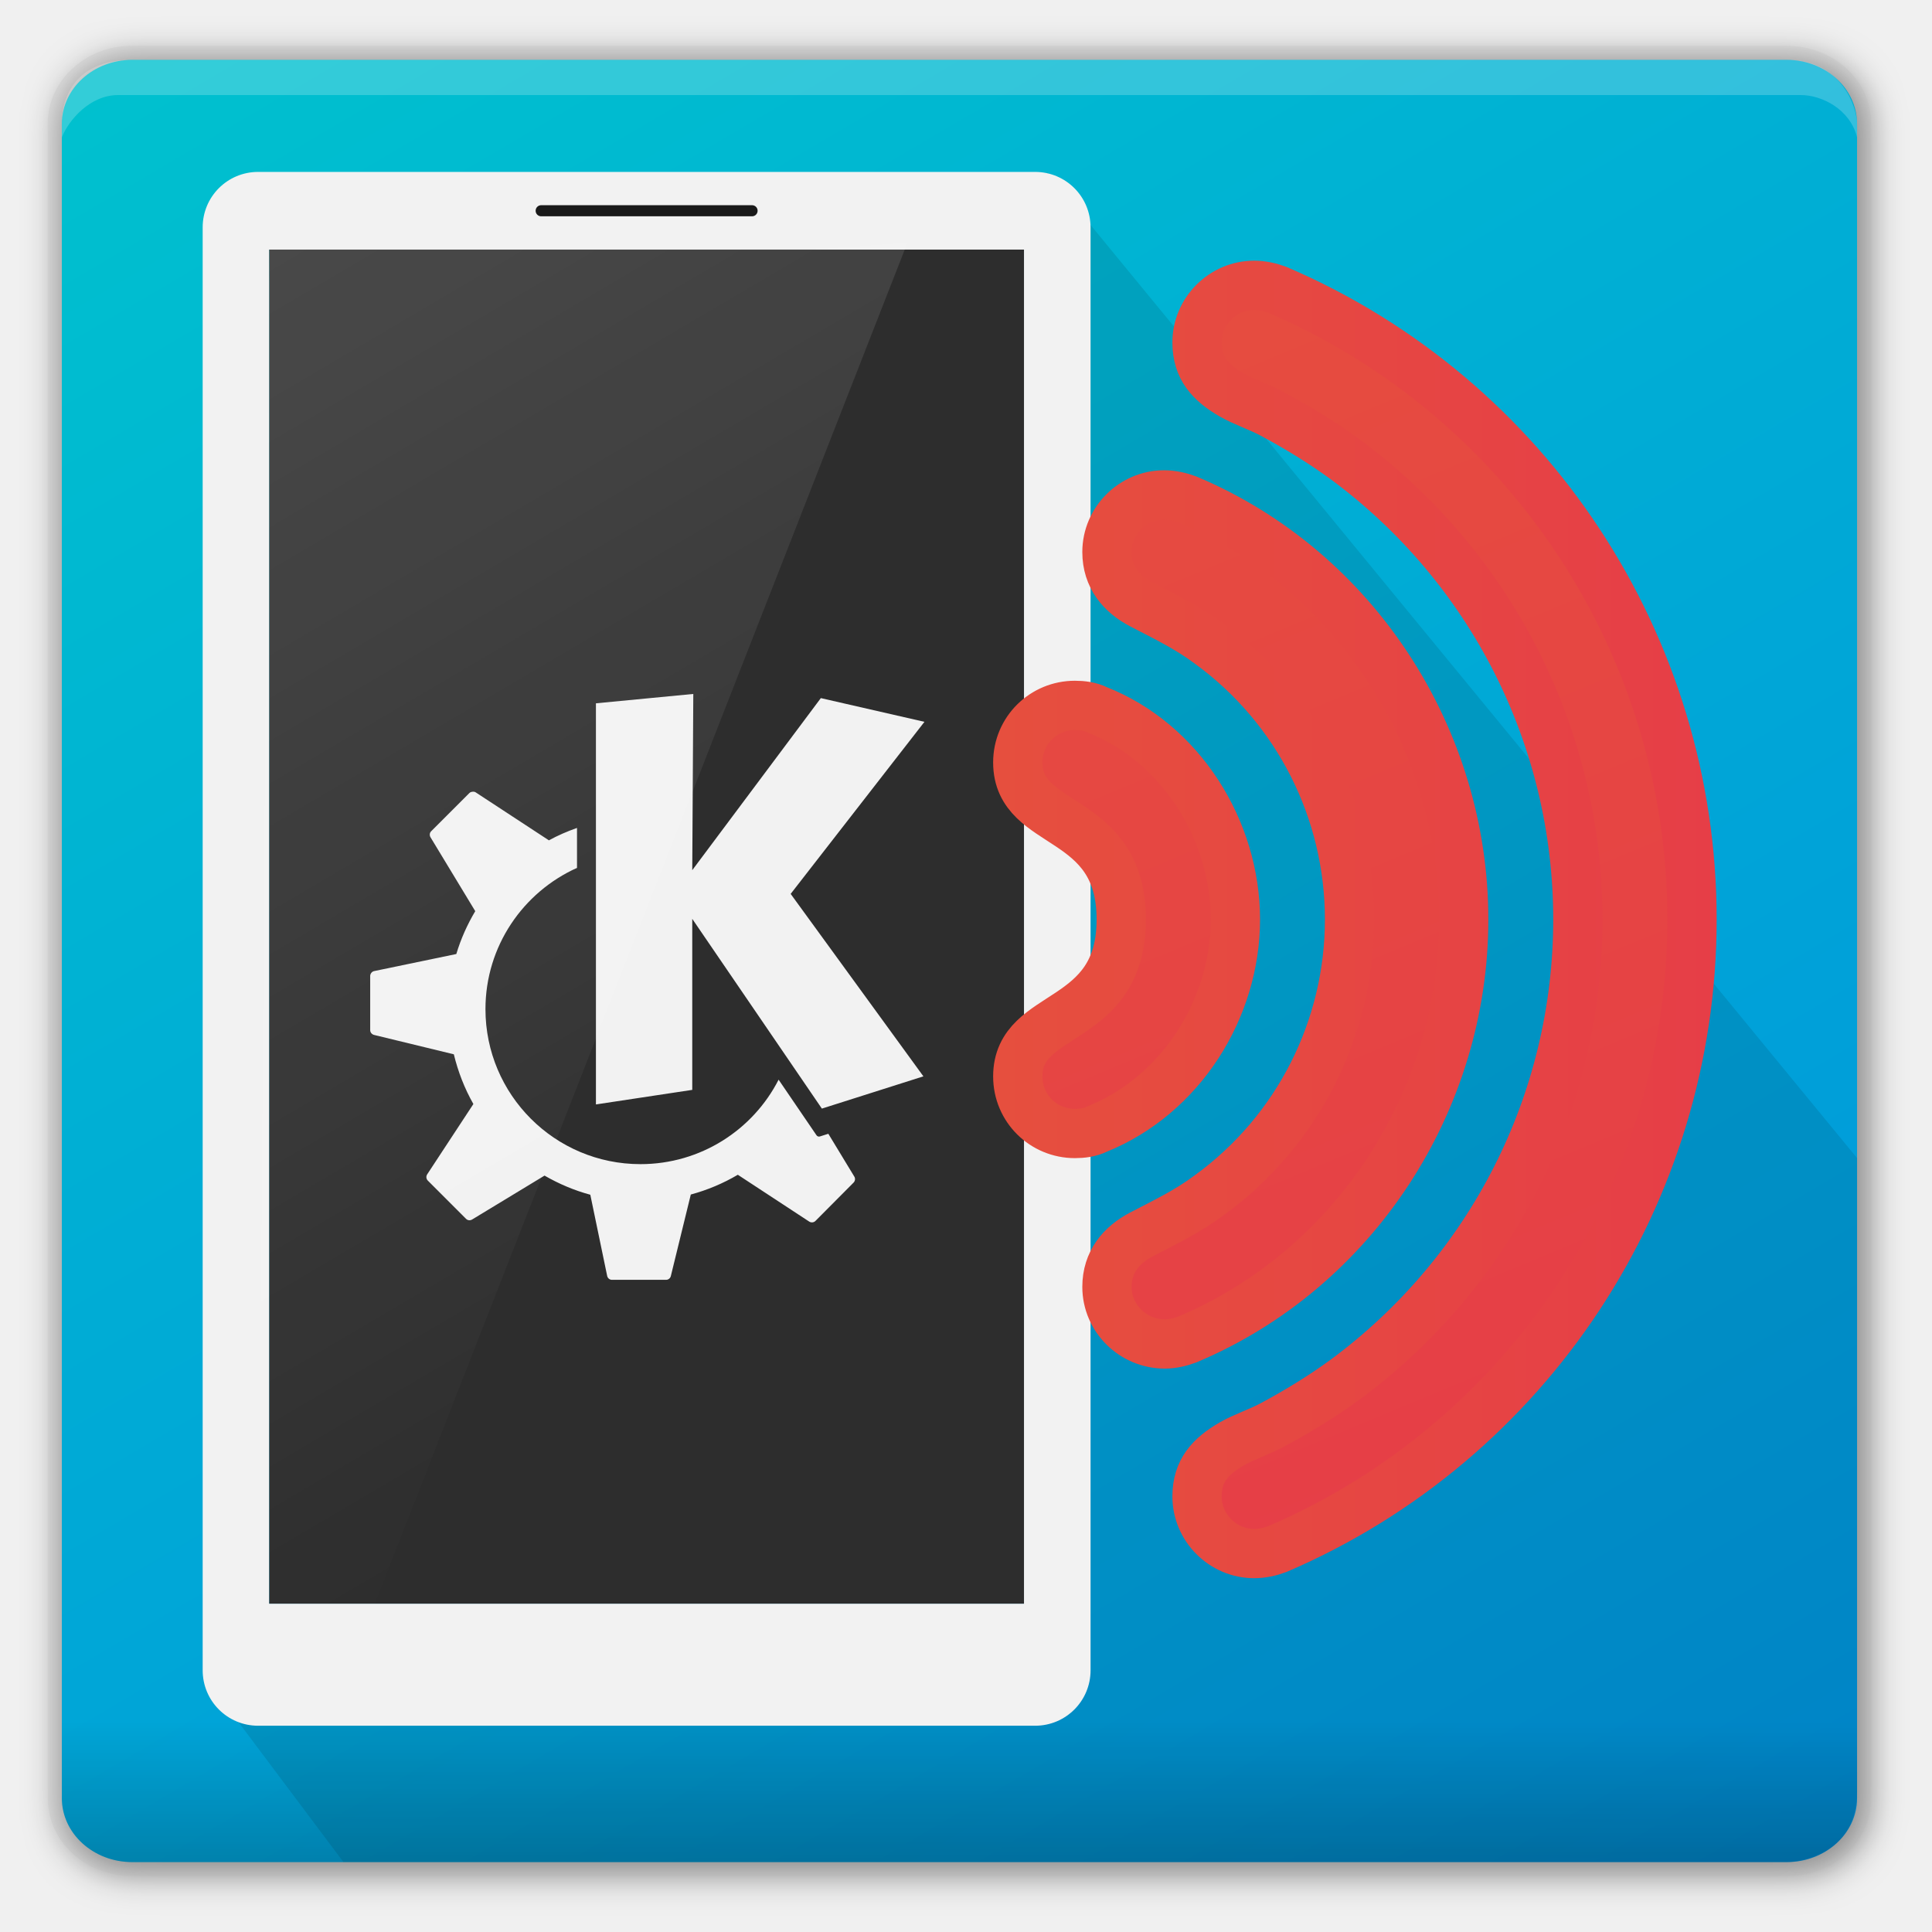
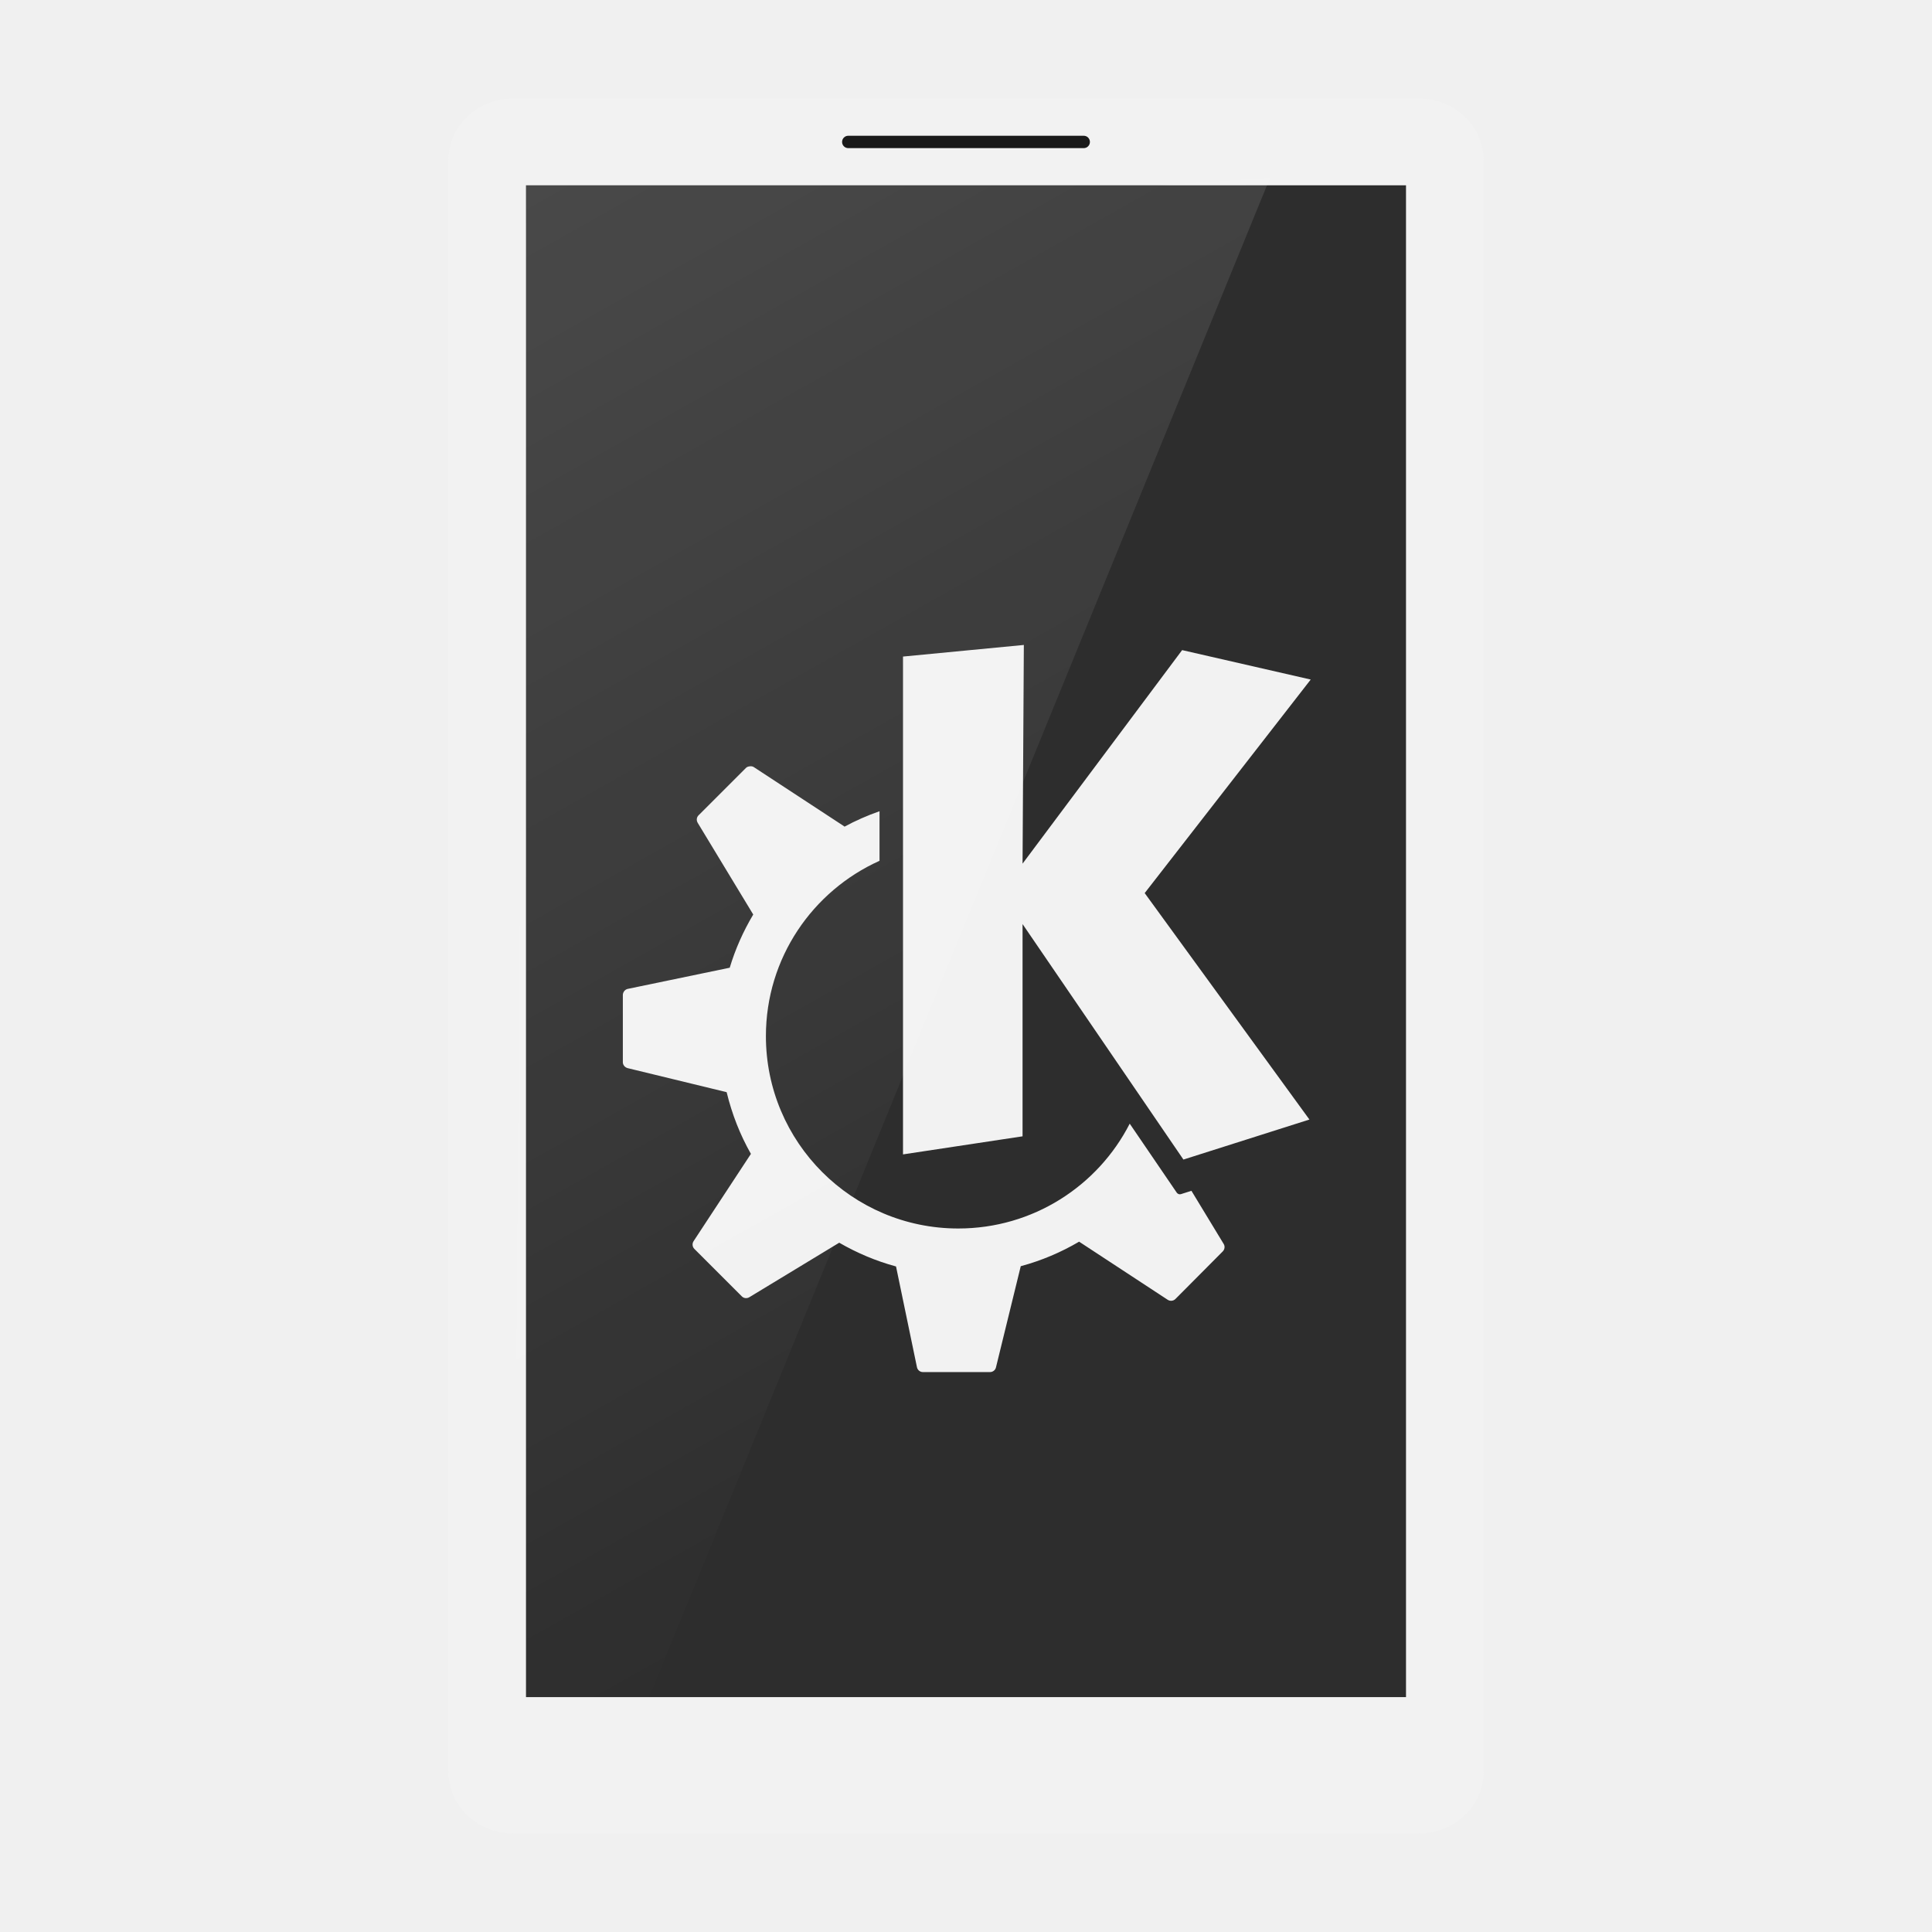
<svg xmlns="http://www.w3.org/2000/svg" xmlns:xlink="http://www.w3.org/1999/xlink" width="274.432" height="274.432" id="svg2" version="1.1">
  <defs id="defs4">
    <linearGradient id="linearGradient4123">
      <stop style="stop-color:#b3b3b3;stop-opacity:1;" offset="0" id="stop4125" />
      <stop style="stop-color:#b3b3b3;stop-opacity:0;" offset="1" id="stop4127" />
    </linearGradient>
    <linearGradient id="linearGradient4022">
      <stop style="stop-color:#e64f3e;stop-opacity:1;" offset="0" id="stop4024" />
      <stop style="stop-color:#e63e47;stop-opacity:1;" offset="1" id="stop4026" />
    </linearGradient>
    <linearGradient id="linearGradient4303">
      <stop style="stop-color:#ffffff;stop-opacity:1;" offset="0" id="stop4305" />
      <stop style="stop-color:#ffffff;stop-opacity:0;" offset="1" id="stop4307" />
    </linearGradient>
    <linearGradient id="linearGradient4276">
      <stop style="stop-color:#ffffff;stop-opacity:1;" offset="0" id="stop4278" />
      <stop style="stop-color:#ffffff;stop-opacity:0;" offset="1" id="stop4280" />
-     </linearGradient>
-     <linearGradient id="linearGradient4153">
-       <stop style="stop-color:#000000;stop-opacity:1;" offset="0" id="stop4155" />
-       <stop style="stop-color:#000000;stop-opacity:0" offset="1" id="stop4157" />
    </linearGradient>
    <linearGradient id="linearGradient3994">
      <stop style="stop-color:#00d1c9;stop-opacity:1;" offset="0" id="stop3996" />
      <stop style="stop-color:#0081e3;stop-opacity:1;" offset="1" id="stop3998" />
    </linearGradient>
    <linearGradient id="linearGradient3939">
      <stop style="stop-color:#006eff;stop-opacity:1;" offset="0" id="stop3941" />
      <stop style="stop-color:#006eff;stop-opacity:0;" offset="1" id="stop3943" />
    </linearGradient>
    <linearGradient id="linearGradient3872">
      <stop style="stop-color:#09e0ff;stop-opacity:1;" offset="0" id="stop3874" />
      <stop style="stop-color:#3d8fc2;stop-opacity:1;" offset="1" id="stop3876" />
    </linearGradient>
    <linearGradient id="linearGradient3931">
      <stop style="stop-color:#202020;stop-opacity:1;" offset="0" id="stop3933" />
      <stop style="stop-color:#1a1a1a;stop-opacity:1;" offset="1" id="stop3935" />
    </linearGradient>
    <linearGradient id="linearGradient3896">
      <stop style="stop-color:#cd602b;stop-opacity:1;" offset="0" id="stop3898" />
      <stop style="stop-color:#cd2b2b;stop-opacity:1;" offset="1" id="stop3900" />
    </linearGradient>
    <linearGradient id="linearGradient4134">
      <stop style="stop-color:#ffffff;stop-opacity:1;" offset="0" id="stop4136" />
      <stop style="stop-color:#ececec;stop-opacity:1;" offset="1" id="stop4138" />
    </linearGradient>
    <linearGradient id="linearGradient3916">
      <stop style="stop-color:#ffffff;stop-opacity:1;" offset="0" id="stop3918" />
      <stop style="stop-color:#e5e5e5;stop-opacity:1;" offset="1" id="stop3920" />
    </linearGradient>
    <linearGradient id="linearGradient3838">
      <stop style="stop-color:#00ccff;stop-opacity:1;" offset="0" id="stop3840" />
      <stop id="stop3842" offset="0.5" style="stop-color:#db1cd8;stop-opacity:0.294;" />
      <stop style="stop-color:#00ccff;stop-opacity:0;" offset="1" id="stop3844" />
    </linearGradient>
    <linearGradient id="linearGradient4622">
      <stop id="stop4624" offset="0" style="stop-color:#00ccff;stop-opacity:1;" />
      <stop style="stop-color:#db1cd8;stop-opacity:0.294;" offset="0.623" id="stop4626" />
      <stop id="stop4628" offset="1" style="stop-color:#00ccff;stop-opacity:0;" />
    </linearGradient>
    <linearGradient id="linearGradient3883">
      <stop style="stop-color:#00ff6d;stop-opacity:1;" offset="0" id="stop3885" />
      <stop style="stop-color:#00ff9d;stop-opacity:0;" offset="1" id="stop3887" />
    </linearGradient>
    <linearGradient id="linearGradient3875">
      <stop style="stop-color:#ff0061;stop-opacity:1;" offset="0" id="stop3877" />
      <stop style="stop-color:#ff0061;stop-opacity:0;" offset="1" id="stop3879" />
    </linearGradient>
    <linearGradient id="linearGradient3814">
      <stop style="stop-color:#008d9c;stop-opacity:1;" offset="0" id="stop3816" />
      <stop style="stop-color:#008d9c;stop-opacity:0;" offset="1" id="stop3818" />
    </linearGradient>
    <linearGradient id="linearGradient3769">
      <stop style="stop-color:#00ccff;stop-opacity:1;" offset="0" id="stop3771" />
      <stop id="stop3784" offset="0.5" style="stop-color:#db1cd8;stop-opacity:0.294;" />
      <stop style="stop-color:#00ccff;stop-opacity:0;" offset="1" id="stop3773" />
    </linearGradient>
    <linearGradient xlink:href="#linearGradient3769-5" id="linearGradient3775-0" x1="145.677" y1="39.017" x2="145.677" y2="204.437" gradientUnits="userSpaceOnUse" gradientTransform="matrix(1.005786,0,0,1.005786,-8.612775,811.8402)" />
    <linearGradient id="linearGradient3769-5">
      <stop style="stop-color:#00ccff;stop-opacity:1;" offset="0" id="stop3771-1" />
      <stop id="stop3784-9" offset="0.5" style="stop-color:#db1cd8;stop-opacity:0.294;" />
      <stop style="stop-color:#00ccff;stop-opacity:0;" offset="1" id="stop3773-8" />
    </linearGradient>
    <linearGradient xlink:href="#linearGradient3814-6" id="linearGradient3820-1" x1="140" y1="922.362" x2="140" y2="962.362" gradientUnits="userSpaceOnUse" gradientTransform="matrix(0.9243192,0,0,0.9243192,33.5907,71.81126)" />
    <linearGradient id="linearGradient3814-6">
      <stop style="stop-color:#ff941f;stop-opacity:1;" offset="0" id="stop3816-1" />
      <stop style="stop-color:#ff6447;stop-opacity:0;" offset="1" id="stop3818-9" />
    </linearGradient>
    <linearGradient xlink:href="#linearGradient3769-2" id="linearGradient3775-2" x1="145.677" y1="39.017" x2="145.677" y2="204.437" gradientUnits="userSpaceOnUse" gradientTransform="matrix(0.8757024,0,0,0.8757024,-361.653,924.5876)" />
    <linearGradient id="linearGradient3769-2">
      <stop style="stop-color:#00ccff;stop-opacity:1;" offset="0" id="stop3771-7" />
      <stop id="stop3784-4" offset="0.5" style="stop-color:#db1cd8;stop-opacity:0.294;" />
      <stop style="stop-color:#00ccff;stop-opacity:0;" offset="1" id="stop3773-6" />
    </linearGradient>
    <linearGradient xlink:href="#linearGradient3814-3" id="linearGradient3820-5" x1="140" y1="922.362" x2="140" y2="962.362" gradientUnits="userSpaceOnUse" gradientTransform="matrix(0.804772,0,0,0.804772,-324.908,280.2705)" />
    <linearGradient id="linearGradient3814-3">
      <stop style="stop-color:#008d9c;stop-opacity:1;" offset="0" id="stop3816-3" />
      <stop style="stop-color:#008d9c;stop-opacity:0;" offset="1" id="stop3818-5" />
    </linearGradient>
    <radialGradient xlink:href="#linearGradient3769-5-6" id="radialGradient3858-6" cx="154.922" cy="930.708" fx="154.922" fy="930.708" r="110.128" gradientTransform="matrix(-1.997684,2.421552,-2.279772,-2.322103,2557.937,2642.37)" gradientUnits="userSpaceOnUse" />
    <linearGradient id="linearGradient3769-5-6">
      <stop style="stop-color:#00ccff;stop-opacity:1;" offset="0" id="stop3771-1-3" />
      <stop id="stop3784-9-7" offset="0.5" style="stop-color:#db1cd8;stop-opacity:0.294;" />
      <stop style="stop-color:#00ccff;stop-opacity:0;" offset="1" id="stop3773-8-2" />
    </linearGradient>
    <radialGradient xlink:href="#linearGradient3769-5-5" id="radialGradient3858-4" cx="154.922" cy="930.708" fx="154.922" fy="930.708" r="110.128" gradientTransform="matrix(-1.959769,2.421552,-2.236503,-2.322103,2514.039,2642.37)" gradientUnits="userSpaceOnUse" />
    <linearGradient id="linearGradient3769-5-5">
      <stop style="stop-color:#00ccff;stop-opacity:1;" offset="0" id="stop3771-1-4" />
      <stop id="stop3784-9-8" offset="0.5" style="stop-color:#db1cd8;stop-opacity:0.294;" />
      <stop style="stop-color:#00ccff;stop-opacity:0;" offset="1" id="stop3773-8-7" />
    </linearGradient>
    <radialGradient xlink:href="#linearGradient3838-9" id="radialGradient3836-9" cx="133.655" cy="98.045" fx="133.655" fy="98.045" r="110.176" gradientTransform="matrix(-2.536372,2.81819,-2.722909,-2.450619,735.965,-60.39472)" gradientUnits="userSpaceOnUse" />
    <linearGradient id="linearGradient3838-9">
      <stop style="stop-color:#00ccff;stop-opacity:1;" offset="0" id="stop3840-7" />
      <stop id="stop3842-4" offset="0.593" style="stop-color:#db1cd8;stop-opacity:0.294;" />
      <stop style="stop-color:#00ccff;stop-opacity:0;" offset="1" id="stop3844-9" />
    </linearGradient>
    <radialGradient xlink:href="#linearGradient3916" id="radialGradient3922" cx="-145.659" cy="80.361" fx="-145.659" fy="80.361" r="24.047" gradientTransform="matrix(1,0,0,1.17089,0,-13.73299)" gradientUnits="userSpaceOnUse" />
    <radialGradient xlink:href="#linearGradient3838-8" id="radialGradient3836-1" cx="133.655" cy="98.045" fx="133.655" fy="98.045" r="110.176" gradientTransform="matrix(-2.536372,2.81819,-2.722909,-2.450619,735.965,-60.39472)" gradientUnits="userSpaceOnUse" />
    <linearGradient id="linearGradient3838-8">
      <stop style="stop-color:#00ccff;stop-opacity:1;" offset="0" id="stop3840-8" />
      <stop id="stop3842-9" offset="0.593" style="stop-color:#db1cd8;stop-opacity:0.294;" />
      <stop style="stop-color:#00ccff;stop-opacity:0;" offset="1" id="stop3844-3" />
    </linearGradient>
    <radialGradient xlink:href="#linearGradient3896-9" id="radialGradient3902-4" cx="68.047" cy="9.742" fx="68.047" fy="9.742" r="128" gradientUnits="userSpaceOnUse" gradientTransform="matrix(0.9375,3.046875,-1.28745,0.3961384,38.74852,-115.1906)" />
    <linearGradient id="linearGradient3896-9">
      <stop style="stop-color:#cd602b;stop-opacity:1;" offset="0" id="stop3898-5" />
      <stop style="stop-color:#cd2b2b;stop-opacity:1;" offset="1" id="stop3900-5" />
    </linearGradient>
    <radialGradient xlink:href="#linearGradient3896-6" id="radialGradient3902-1" cx="68.047" cy="9.742" fx="68.047" fy="9.742" r="128" gradientUnits="userSpaceOnUse" gradientTransform="matrix(0.9375,3.046875,-1.28745,0.3961384,38.74852,-1167.553)" />
    <linearGradient id="linearGradient3896-6">
      <stop style="stop-color:#cd602b;stop-opacity:1;" offset="0" id="stop3898-7" />
      <stop style="stop-color:#cd2b2b;stop-opacity:1;" offset="1" id="stop3900-0" />
    </linearGradient>
    <linearGradient xlink:href="#linearGradient3978-1" id="linearGradient3984-5" x1="-20" y1="712.362" x2="150" y2="932.362" gradientUnits="userSpaceOnUse" gradientTransform="translate(0.1829699,0.08188383)" />
    <linearGradient id="linearGradient3978-1">
      <stop style="stop-color:#ffffff;stop-opacity:1;" offset="0" id="stop3980-3" />
      <stop style="stop-color:#ffffff;stop-opacity:0;" offset="1" id="stop3982-0" />
    </linearGradient>
    <linearGradient xlink:href="#linearGradient3939" id="linearGradient3945" x1="146" y1="968.362" x2="145" y2="967.362" gradientUnits="userSpaceOnUse" gradientTransform="translate(-296.9848,-295.9747)" />
-     <filter id="filter3898" x="-0.009" width="1.019" y="-0.146" height="1.292">
-       <feGaussianBlur stdDeviation="0.913" id="feGaussianBlur3900" />
-     </filter>
-     <filter id="filter3902">
-       <feGaussianBlur stdDeviation="0.913" id="feGaussianBlur3904" />
-     </filter>
-     <filter id="filter3935">
-       <feGaussianBlur stdDeviation="0.55" id="feGaussianBlur3937" />
-     </filter>
-     <linearGradient xlink:href="#linearGradient3994" id="linearGradient4000" x1="-61.213" y1="-85.498" x2="238.787" y2="424.502" gradientUnits="userSpaceOnUse" />
    <linearGradient xlink:href="#linearGradient3994-1" id="linearGradient4000-8" x1="-61.213" y1="-85.498" x2="178.787" y2="324.502" gradientUnits="userSpaceOnUse" />
    <linearGradient id="linearGradient3994-1">
      <stop style="stop-color:#00d1c9;stop-opacity:1;" offset="0" id="stop3996-8" />
      <stop style="stop-color:#3e6aad;stop-opacity:1;" offset="1" id="stop3998-1" />
    </linearGradient>
    <linearGradient xlink:href="#linearGradient3994-0" id="linearGradient4000-1" x1="-61.213" y1="-85.498" x2="178.787" y2="324.502" gradientUnits="userSpaceOnUse" />
    <linearGradient id="linearGradient3994-0">
      <stop style="stop-color:#00d1c9;stop-opacity:1;" offset="0" id="stop3996-9" />
      <stop style="stop-color:#3e6aad;stop-opacity:1;" offset="1" id="stop3998-8" />
    </linearGradient>
    <linearGradient xlink:href="#linearGradient3994-3" id="linearGradient4000-9" x1="-61.213" y1="-85.498" x2="178.787" y2="324.502" gradientUnits="userSpaceOnUse" />
    <linearGradient id="linearGradient3994-3">
      <stop style="stop-color:#00d1c9;stop-opacity:1;" offset="0" id="stop3996-88" />
      <stop style="stop-color:#3e6aad;stop-opacity:1;" offset="1" id="stop3998-2" />
    </linearGradient>
-     <linearGradient xlink:href="#linearGradient4153" id="linearGradient4159" x1="130" y1="1052.362" x2="130" y2="1032.362" gradientUnits="userSpaceOnUse" />
-     <filter id="filter4182" x="-0.009" width="1.019" y="-0.146" height="1.292">
-       <feGaussianBlur stdDeviation="0.912" id="feGaussianBlur4184" />
-     </filter>
-     <filter id="filter4186">
-       <feGaussianBlur stdDeviation="0.912" id="feGaussianBlur4188" />
-     </filter>
-     <filter color-interpolation-filters="sRGB" id="filter3935-5">
-       <feGaussianBlur stdDeviation="0.55" id="feGaussianBlur3937-7" />
-     </filter>
-     <filter id="filter4253">
-       <feGaussianBlur stdDeviation="0.55" id="feGaussianBlur4255" />
-     </filter>
    <linearGradient xlink:href="#linearGradient4276" id="linearGradient4282" x1="-110" y1="632.362" x2="110" y2="922.362" gradientUnits="userSpaceOnUse" gradientTransform="translate(415.1727,-239.4061)" />
    <linearGradient xlink:href="#linearGradient4303" id="linearGradient4309" x1="-5" y1="622.362" x2="230" y2="982.362" gradientUnits="userSpaceOnUse" gradientTransform="translate(415.1727,-239.4061)" />
-     <linearGradient gradientTransform="matrix(1.576531,0,0,1.576531,-240.1266,-563.0272)" xlink:href="#linearGradient4303-8" id="linearGradient4309-4" x1="-5" y1="622.362" x2="209.464" y2="986.59" gradientUnits="userSpaceOnUse" />
+     <linearGradient gradientTransform="matrix(1.838244,0,0,1.760204,-248.411,-733.6733)" xlink:href="#linearGradient4303-8" id="linearGradient4309-4" x1="-5" y1="622.362" x2="209.464" y2="986.59" gradientUnits="userSpaceOnUse" />
    <linearGradient id="linearGradient4303-8">
      <stop style="stop-color:#ffffff;stop-opacity:1;" offset="0" id="stop4305-2" />
      <stop style="stop-color:#ffffff;stop-opacity:0;" offset="1" id="stop4307-0" />
    </linearGradient>
-     <linearGradient xlink:href="#linearGradient4022" id="linearGradient4028" x1="338.787" y1="-145.498" x2="388.787" y2="-25.498" gradientUnits="userSpaceOnUse" gradientTransform="matrix(1.576531,0,0,1.576531,-382.13,246.4383)" />
-     <linearGradient xlink:href="#linearGradient4022" id="linearGradient4052" x1="141.071" y1="130.601" x2="243.845" y2="130.601" gradientUnits="userSpaceOnUse" />
    <linearGradient xlink:href="#linearGradient4123" id="linearGradient4129" x1="111.11" y1="212.861" x2="111.11" y2="297.416" gradientUnits="userSpaceOnUse" />
    <linearGradient xlink:href="#linearGradient4123" id="linearGradient4131" gradientUnits="userSpaceOnUse" x1="111.11" y1="212.861" x2="111.11" y2="297.416" />
    <linearGradient xlink:href="#linearGradient4123" id="linearGradient4133" gradientUnits="userSpaceOnUse" x1="111.11" y1="212.861" x2="111.11" y2="297.416" />
    <linearGradient xlink:href="#linearGradient4123" id="linearGradient4135" gradientUnits="userSpaceOnUse" x1="111.11" y1="212.861" x2="111.11" y2="297.416" />
    <linearGradient xlink:href="#linearGradient4123" id="linearGradient4137" gradientUnits="userSpaceOnUse" x1="111.11" y1="212.861" x2="111.11" y2="297.416" />
    <linearGradient xlink:href="#linearGradient4123" id="linearGradient4139" gradientUnits="userSpaceOnUse" x1="111.11" y1="212.861" x2="111.11" y2="297.416" />
    <linearGradient xlink:href="#linearGradient4123" id="linearGradient4141" gradientUnits="userSpaceOnUse" x1="111.11" y1="212.861" x2="111.11" y2="297.416" />
    <linearGradient xlink:href="#linearGradient4123" id="linearGradient4143" gradientUnits="userSpaceOnUse" x1="111.11" y1="212.861" x2="111.11" y2="297.416" />
    <linearGradient xlink:href="#linearGradient4123" id="linearGradient4145" gradientUnits="userSpaceOnUse" x1="111.11" y1="212.861" x2="111.11" y2="297.416" />
    <linearGradient xlink:href="#linearGradient4123" id="linearGradient4147" gradientUnits="userSpaceOnUse" x1="111.11" y1="212.861" x2="111.11" y2="297.416" />
    <linearGradient xlink:href="#linearGradient4123" id="linearGradient4149" gradientUnits="userSpaceOnUse" x1="111.11" y1="212.861" x2="111.11" y2="297.416" />
    <linearGradient xlink:href="#linearGradient3994-6" id="linearGradient4000-7" x1="-61.213" y1="-85.498" x2="238.787" y2="424.502" gradientUnits="userSpaceOnUse" />
    <linearGradient id="linearGradient3994-6">
      <stop style="stop-color:#00d1c9;stop-opacity:1;" offset="0" id="stop3996-6" />
      <stop style="stop-color:#0081e3;stop-opacity:1;" offset="1" id="stop3998-0" />
    </linearGradient>
-     <filter id="filter4199">
-       <feGaussianBlur stdDeviation="2.555" id="feGaussianBlur4201" />
-     </filter>
  </defs>
  <g id="layer1" transform="translate(8.787,-787.8604)">
-     <rect style="opacity:0.5;fill:#000000;fill-opacity:1;stroke:none;filter:url(#filter4199)" id="rect3908-2" width="255" height="256" x="-7.9314225e-07" y="796.362" rx="10" ry="9.082" transform="matrix(1.005335,0,0,1.005335,0.03271549,-4.216042)" />
-     <rect style="opacity:0.2;fill:#b3b3b3;fill-opacity:1;stroke:none" id="rect3908-8" width="259" height="260" x="-2" y="794.362" rx="12" ry="11" />
-     <rect style="fill:url(#linearGradient4000);fill-opacity:1;stroke:none" id="rect3908" width="255" height="256" x="8.787" y="8.502" transform="translate(-8.787,787.8604)" rx="10" ry="9.082" />
-     <rect style="opacity:0.2;fill:url(#linearGradient4159);fill-opacity:1;stroke:none" id="rect3908-1" width="255" height="230" x="0" y="822.362" rx="10" ry="9.082" />
-     <path style="opacity:0.1;fill:#000000;fill-opacity:1;stroke:none" d="m 33.787,244.502 115,-220 115,140 0,90 0,0 0,0 c 0,0 0,-10 0,0 0,10 -10.112,10 -10.112,10 l -204.888,0 z" id="path4311" transform="translate(-8.787,787.8604)" />
-     <path style="fill:#ffffff;fill-opacity:1;stroke:none;opacity:0.2" d="m 18.787,8.502 c 10,0 227,8.4e-6 235,4.2e-6 8,-4.2e-6 10,7 10,9 0,2 0,2 0,2 -1,-4 -5,-6 -8,-6 -82.054,0 -156.925,0 -239,0 -4,0 -7.015,3.537 -8,6 0,0 10e-8,-1 10e-8,-2 0,-1 0,-9 10,-9 z" id="rect4116" transform="translate(-8.787,787.8604)" />
-     <path style="fill:#f2f2f2;fill-opacity:1;stroke:none" d="m 27.884,812.279 110.357,0 c 4.367,0 7.883,3.516 7.883,7.883 l 0,39.413 -9.459,0 0,-36.26 -107.204,0 0,192.337 107.204,0 0,-156.077 9.459,0 0,165.536 c 0,4.367 -3.516,7.883 -7.883,7.883 l -110.357,0 c -4.367,0 -7.883,-3.516 -7.883,-7.883 l 0,-204.949 c 0,-4.367 3.516,-7.883 7.883,-7.883 z" id="rect3099-1" />
-     <rect style="fill:#2d2d2d;fill-opacity:1;stroke:none" id="rect3907-1" width="107.204" height="192.337" x="29.46" y="823.314" rx="0" ry="0" />
-     <rect style="fill:#1a1a1a;fill-opacity:1;stroke:none" id="rect3946-5" width="31.531" height="1.577" x="67.297" y="817.008" ry="0.788" />
-     <g transform="matrix(0.8033617,0,0,0.8033617,28.27591,877.4302)" id="g3764-6-1" style="fill:#f2f2f2;fill-opacity:1">
+     <path style="fill:#f2f2f2;fill-opacity:1;stroke:none" d="m 64.09,801.862 128.677,0 c 5.092,0 9.191,3.925 9.191,8.801 l 0,44.005 -11.029,0 0,-40.485 -125.001,0 0,214.745 125.001,0 0,-174.26 11.029,0 0,184.821 c 0,4.876 -4.099,8.801 -9.191,8.801 l -128.677,0 c -5.092,0 -9.191,-3.925 -9.191,-8.801 l 0,-228.827 c 0,-4.876 4.099,-8.801 9.191,-8.801 z" id="rect3099-1" />
+     <rect style="fill:#2d2d2d;fill-opacity:1;stroke:none" id="rect3907-1" width="125.001" height="214.745" x="65.929" y="814.183" rx="0" ry="0" />
+     <rect style="fill:#1a1a1a;fill-opacity:1;stroke:none" id="rect3946-5" width="35.204" height="1.76" x="110.827" y="807.143" ry="0.88" />
+     <g transform="matrix(0.9970378,0,0,0.9970378,60.42232,868.299)" id="g3764-6-1" style="fill:#f2f2f2;fill-opacity:1">
      <g id="g15-3-2" style="fill:#f2f2f2;fill-opacity:1;fill-rule:nonzero;stroke:none" transform="translate(59.2336,11.2066)" />
      <g id="g30-7-2" style="fill:#f2f2f2;fill-opacity:1;fill-rule:nonzero;stroke:none" transform="translate(19.32,28.4763)">
        <path id="path32-1-7" style="fill:#f2f2f2;fill-opacity:1;stroke:none" d="m 18.099,0.02 c -0.195,0.02 -0.405,0.074 -0.552,0.221 0,0 -6.769,6.769 -6.769,6.769 -0.284,0.285 -0.319,0.722 -0.11,1.067 0,0 7.909,13.059 7.909,13.059 -1.404,2.361 -2.545,4.893 -3.348,7.578 0,0 -14.531,3.017 -14.531,3.017 C 0.295,31.814 0,32.199 0,32.613 c 0,0 0,9.565 0,9.565 0,0.404 0.308,0.751 0.699,0.846 0,0 14.089,3.421 14.089,3.421 0.753,3.108 1.917,6.083 3.458,8.792 0,0 -8.167,12.434 -8.167,12.434 -0.228,0.347 -0.183,0.811 0.11,1.104 0,0 6.769,6.769 6.769,6.769 0.285,0.284 0.722,0.32 1.067,0.11 0,0 12.802,-7.762 12.802,-7.762 2.511,1.45 5.229,2.611 8.093,3.384 0,0 2.98,14.347 2.98,14.347 0.084,0.405 0.432,0.699 0.846,0.699 0,0 9.565,0 9.565,0 0.401,0 0.751,-0.27 0.846,-0.663 0,0 3.532,-14.42 3.532,-14.42 2.954,-0.796 5.738,-1.979 8.314,-3.495 0,0 12.618,8.277 12.618,8.277 0.348,0.227 0.809,0.183 1.104,-0.11 0,0 6.732,-6.769 6.732,-6.769 0.286,-0.285 0.356,-0.722 0.147,-1.067 0,0 -4.598,-7.578 -4.598,-7.578 0,0 -1.508,0.478 -1.508,0.478 -0.218,0.067 -0.459,-0.031 -0.589,-0.221 0,0 -2.905,-4.273 -6.695,-9.822 -4.533,8.871 -13.778,14.935 -24.426,14.935 -15.131,0 -27.406,-12.275 -27.406,-27.406 0,-11.13 6.655,-20.689 16.186,-24.978 0,0 0,-7.063 0,-7.063 -1.735,0.607 -3.41,1.34 -5.003,2.207 -0.003,-0.002 0.003,-0.035 0,-0.037 0,0 -12.912,-8.461 -12.912,-8.461 C 18.477,0.017 18.294,0 18.099,0.02 c 0,0 0,0 0,0 z m 39.031,-17.29 c 0,0 -17.216,1.655 -17.216,1.655 0,0 0,70.925 0,70.925 0,0 17.032,-2.575 17.032,-2.575 0,0 0,-30.239 0,-30.239 0,0 22.918,33.55 22.918,33.55 0,0 17.952,-5.702 17.952,-5.702 0,0 -23.47,-32.262 -23.47,-32.262 0,0 23.654,-30.423 23.654,-30.423 0,0 -18.32,-4.194 -18.32,-4.194 0,0 -22.734,30.423 -22.734,30.423 0,0 0.184,-31.159 0.184,-31.159 0,0 0,0 0,0 z" />
      </g>
    </g>
-     <path style="opacity:0.5;fill:url(#linearGradient4309-4);fill-opacity:1;stroke:none" d="m 29.46,823.314 77.25,0 13.39,-0.952 -76.276,194.865 -15.941,0 z" id="rect3907-9-4" />
-     <g transform="translate(-8.787,787.8604)" style="font-size:144px;font-style:normal;font-variant:normal;font-weight:normal;font-stretch:normal;line-height:125%;letter-spacing:0px;word-spacing:0px;fill:#000000;fill-opacity:1;stroke:url(#linearGradient4052);font-family:Nokia Pure Text;-inkscape-font-specification:Nokia Pure Text;stroke-width:7;stroke-miterlimit:4;stroke-dasharray:none;stroke-opacity:1" id="text3247">
-       <path d="m 175.482,130.601 c 0,-12.669 -7.728,-25.084 -19.636,-29.771 -1.013,-0.507 -2.154,-0.633 -3.167,-0.633 -4.434,0 -8.108,3.547 -8.108,8.108 0,9.628 14.696,6.968 14.696,22.297 0,15.329 -14.696,12.669 -14.696,22.297 0,4.561 3.674,8.108 8.108,8.108 1.013,0 2.154,-0.127 3.167,-0.633 11.908,-4.814 19.636,-17.103 19.636,-29.771 m 32.431,0 c 0,-25.717 -15.456,-49.661 -39.273,-59.669 -1.013,-0.38 -2.154,-0.633 -3.294,-0.633 -4.434,0 -8.108,3.674 -8.108,8.108 0,3.547 2.027,5.954 4.941,7.474 3.421,1.774 6.588,3.294 9.628,5.574 12.542,9.121 19.89,23.69 19.89,39.146 0,15.456 -7.348,30.024 -19.89,39.146 -3.04,2.28 -6.208,3.801 -9.628,5.574 -2.914,1.52 -4.941,3.927 -4.941,7.474 0,4.434 3.674,8.108 8.235,8.108 1.013,0 2.154,-0.253 3.167,-0.633 23.817,-10.008 39.273,-33.952 39.273,-59.669 m 32.431,0 c 0,-38.892 -23.183,-74.111 -58.909,-89.44 -1.013,-0.38 -2.154,-0.633 -3.294,-0.633 -4.434,0 -8.108,3.674 -8.108,8.108 0,3.674 1.9,5.701 4.941,7.474 1.774,1.013 3.801,1.647 5.701,2.66 3.547,1.9 7.094,4.054 10.388,6.461 20.776,15.329 33.065,39.526 33.065,65.37 0,25.844 -12.289,50.041 -33.065,65.37 -3.294,2.407 -6.841,4.561 -10.388,6.461 -1.9,1.013 -3.927,1.647 -5.701,2.66 -3.04,1.774 -4.941,3.801 -4.941,7.474 0,4.434 3.674,8.108 8.108,8.108 1.14,0 2.28,-0.253 3.294,-0.633 35.725,-15.329 58.909,-50.548 58.909,-89.44" id="path3252" style="fill:url(#linearGradient4028);fill-opacity:1;stroke:url(#linearGradient4052);stroke-opacity:1;stroke-width:7;stroke-miterlimit:4;stroke-dasharray:none" />
-     </g>
+     <path style="opacity:0.5;fill:url(#linearGradient4309-4);fill-opacity:1;stroke:none" d="m 65.929,814.184 90.074,0 15.613,-1.063 -88.938,217.568 -18.587,0 z" id="rect3907-9-4" />
  </g>
</svg>
